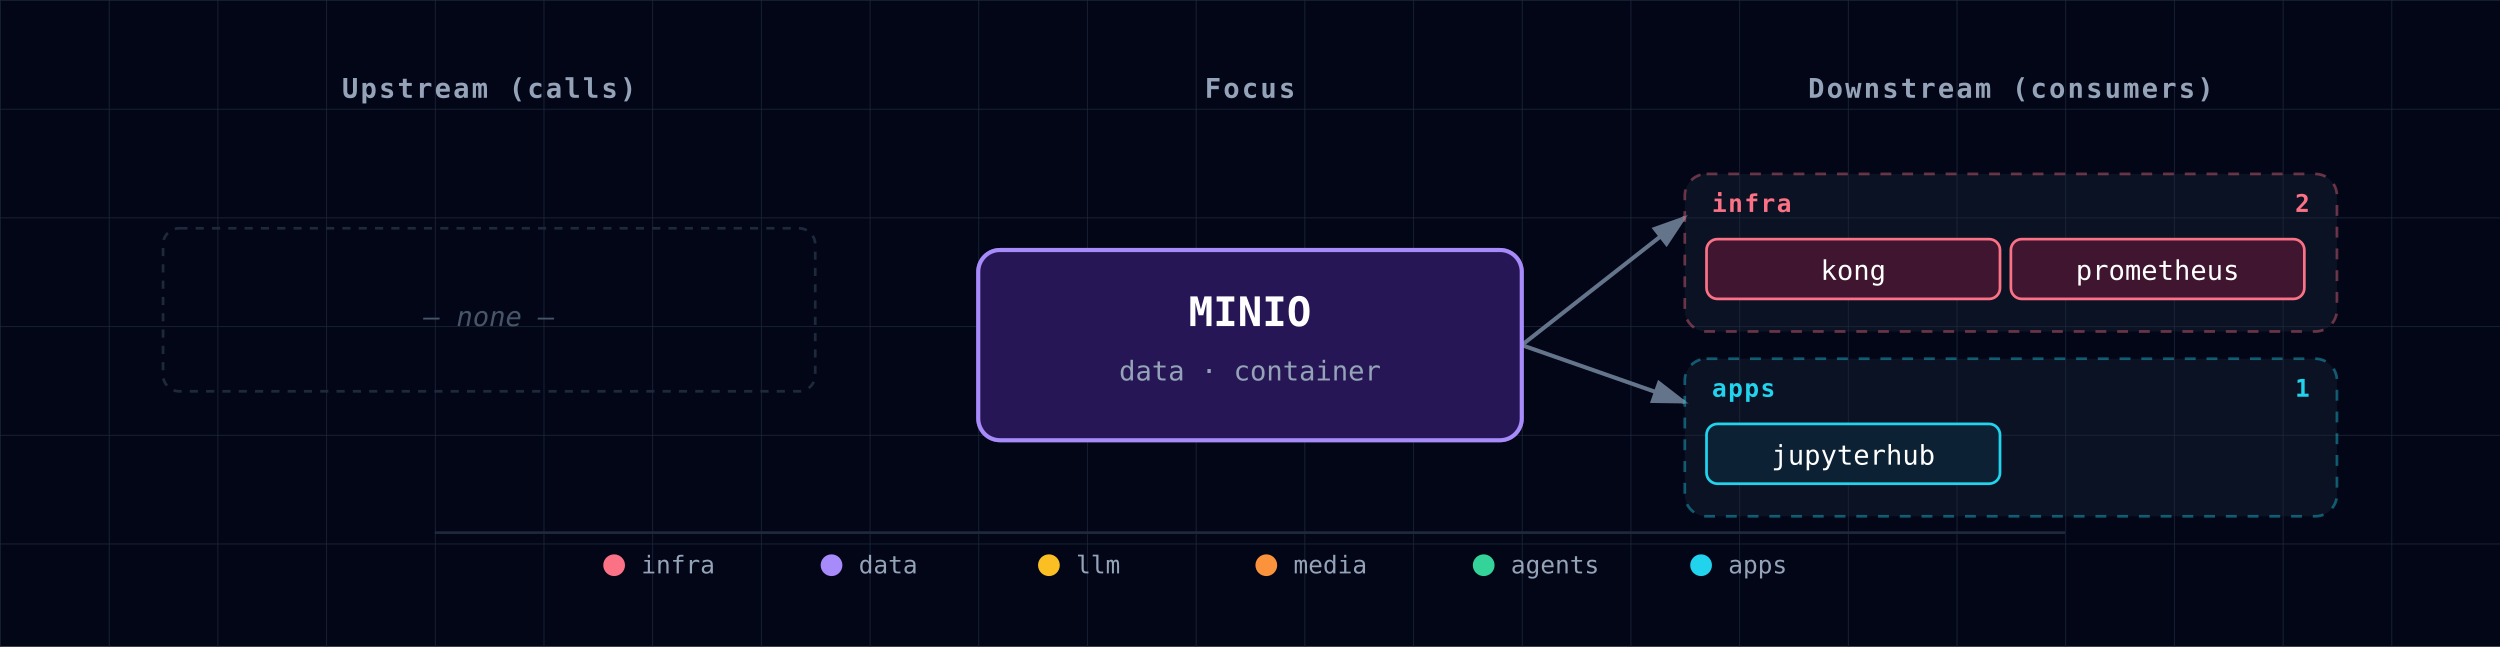
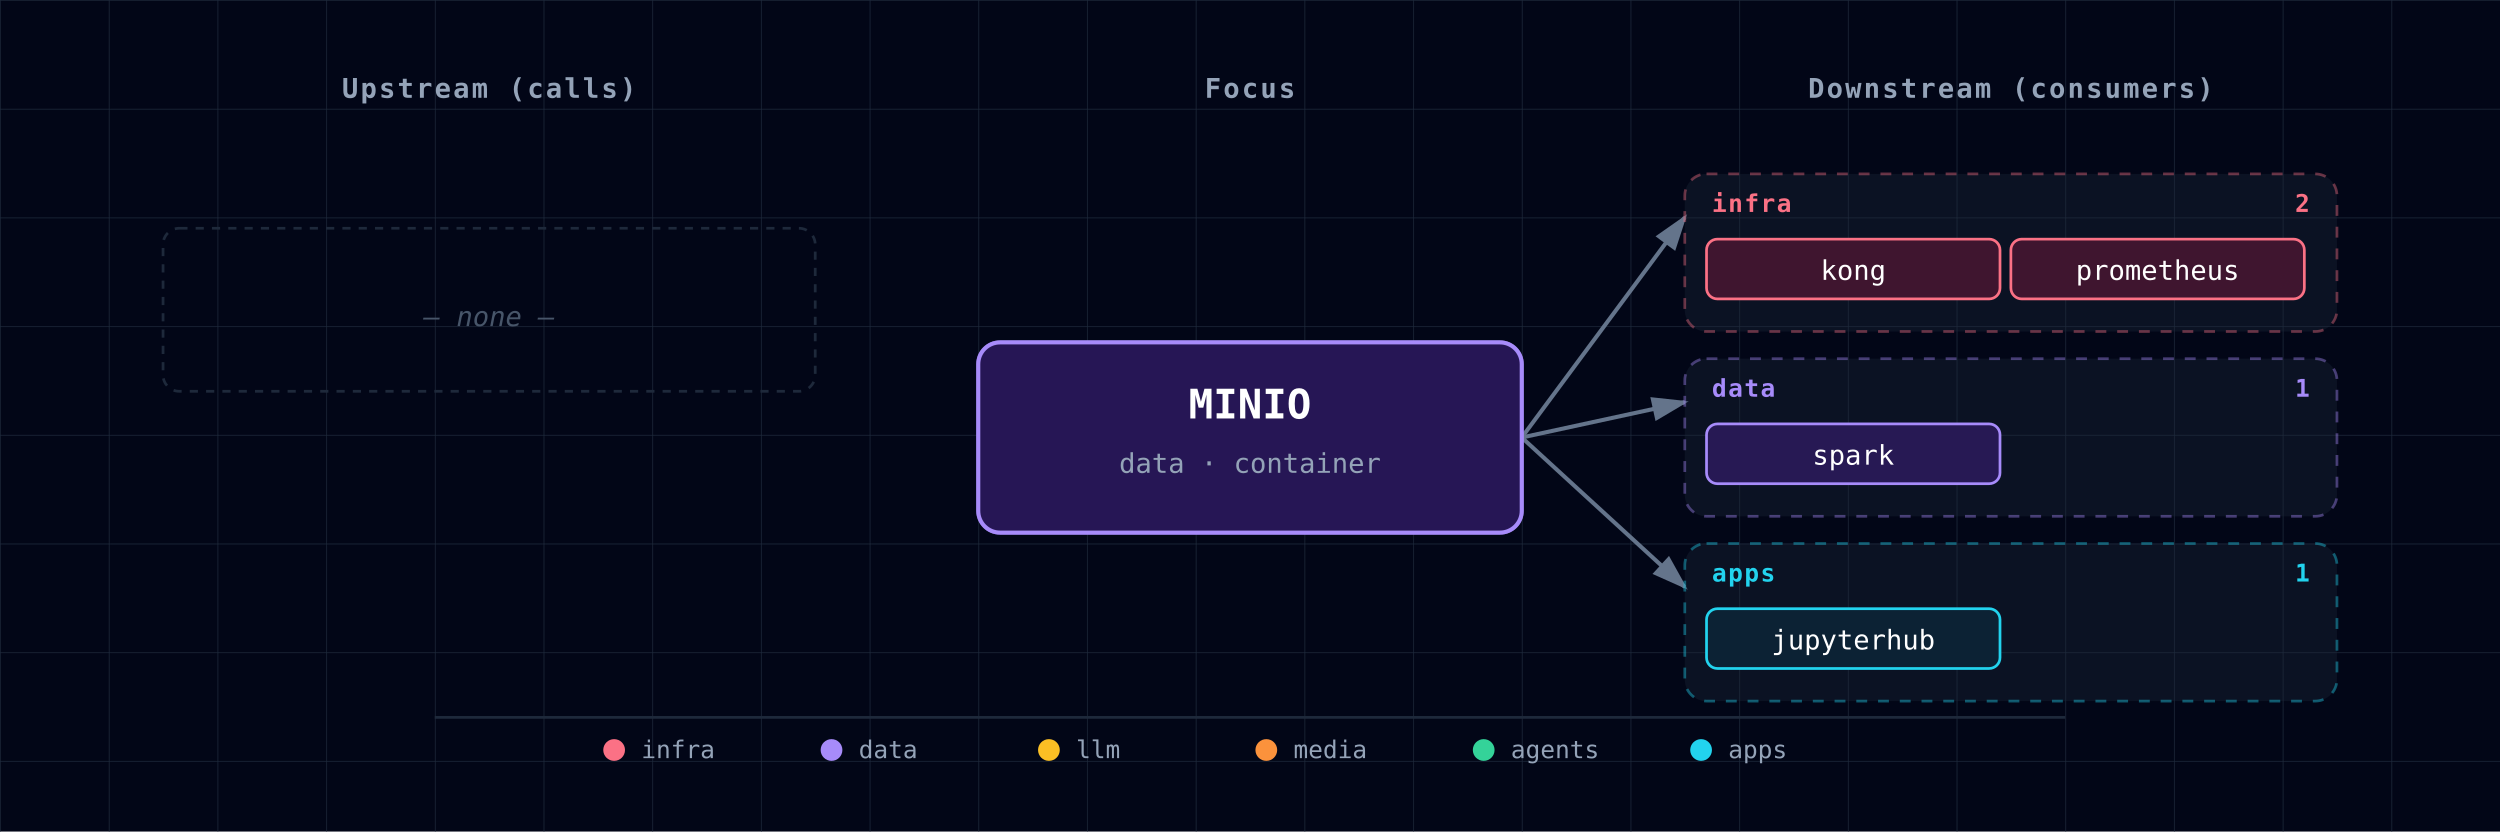
- <svg xmlns="http://www.w3.org/2000/svg" viewBox="0 0 920 238" font-family="'JetBrains Mono', 'Fira Code', Menlo, Consolas, monospace">
+ <svg xmlns="http://www.w3.org/2000/svg" viewBox="0 0 920 306" font-family="'JetBrains Mono', 'Fira Code', Menlo, Consolas, monospace">
  <defs>
    <pattern id="grid" width="40" height="40" patternUnits="userSpaceOnUse">
      <path d="M 40 0 L 0 0 0 40" fill="none" stroke="#1e293b" stroke-width="0.5" />
    </pattern>
    <marker id="arrowhead" markerWidth="9" markerHeight="6" refX="8" refY="3" orient="auto">
      <polygon points="0 0, 9 3, 0 6" fill="#64748b" />
    </marker>
    <filter id="focus-glow" x="-50%" y="-50%" width="200%" height="200%">
      <feGaussianBlur in="SourceAlpha" stdDeviation="6" />
      <feFlood flood-color="#a78bfa" flood-opacity="0.6" />
      <feComposite in2="SourceAlpha" operator="in" />
      <feMerge>
        <feMergeNode />
        <feMergeNode in="SourceGraphic" />
      </feMerge>
    </filter>
  </defs>
-   <rect width="920" height="238" fill="#020617" />
-   <rect width="920" height="238" fill="url(#grid)" />
+   <rect width="920" height="306" fill="#020617" />
+   <rect width="920" height="306" fill="url(#grid)" />
  <text x="180" y="36" fill="#94a3b8" font-size="10" font-weight="600" text-anchor="middle" letter-spacing="0.08em">Upstream (calls)</text>
  <text x="460" y="36" fill="#94a3b8" font-size="10" font-weight="600" text-anchor="middle" letter-spacing="0.08em">Focus</text>
  <text x="740" y="36" fill="#94a3b8" font-size="10" font-weight="600" text-anchor="middle" letter-spacing="0.08em">Downstream (consumers)</text>
-   <line x1="560" y1="127" x2="620" y2="80" stroke="#64748b" stroke-width="1.5" marker-end="url(#arrowhead)" />
-   <line x1="560" y1="127" x2="620" y2="148" stroke="#64748b" stroke-width="1.5" marker-end="url(#arrowhead)" />
+   <line x1="560" y1="161" x2="620" y2="80" stroke="#64748b" stroke-width="1.5" marker-end="url(#arrowhead)" />
+   <line x1="560" y1="161" x2="620" y2="148" stroke="#64748b" stroke-width="1.5" marker-end="url(#arrowhead)" />
+   <line x1="560" y1="161" x2="620" y2="216" stroke="#64748b" stroke-width="1.5" marker-end="url(#arrowhead)" />
  <g>
    <rect x="60" y="84" width="240" height="60" rx="6" fill="none" stroke="#1e293b" stroke-width="1" stroke-dasharray="3,3" />
    <text x="180" y="120" fill="#475569" font-size="10" font-style="italic" text-anchor="middle">— none —</text>
  </g>
  <g>
    <g class="cluster">
      <rect x="620" y="64" width="240" height="58" rx="8" fill="rgba(30,41,59,0.35)" stroke="#fb7185" stroke-width="1" stroke-dasharray="4,4" stroke-opacity="0.4" />
      <text x="630" y="78" fill="#fb7185" font-size="9" font-weight="700" text-anchor="start" style="letter-spacing:0.06em;text-transform:uppercase;">infra</text>
      <text x="850" y="78" fill="#fb7185" font-size="9" font-weight="600" text-anchor="end">2</text>
    </g>
    <g>
      <rect x="628" y="88" width="108" height="22" rx="4" fill="#0f172a" />
      <rect x="628" y="88" width="108" height="22" rx="4" fill="rgba(136, 19, 55, 0.4)" stroke="#fb7185" stroke-width="1" />
      <text x="682" y="103" fill="white" font-size="10" text-anchor="middle">kong</text>
    </g>
    <g>
      <rect x="740" y="88" width="108" height="22" rx="4" fill="#0f172a" />
      <rect x="740" y="88" width="108" height="22" rx="4" fill="rgba(136, 19, 55, 0.4)" stroke="#fb7185" stroke-width="1" />
      <text x="794" y="103" fill="white" font-size="10" text-anchor="middle">prometheus</text>
    </g>
    <g class="cluster">
-       <rect x="620" y="132" width="240" height="58" rx="8" fill="rgba(30,41,59,0.35)" stroke="#22d3ee" stroke-width="1" stroke-dasharray="4,4" stroke-opacity="0.4" />
-       <text x="630" y="146" fill="#22d3ee" font-size="9" font-weight="700" text-anchor="start" style="letter-spacing:0.06em;text-transform:uppercase;">apps</text>
-       <text x="850" y="146" fill="#22d3ee" font-size="9" font-weight="600" text-anchor="end">1</text>
+       <rect x="620" y="132" width="240" height="58" rx="8" fill="rgba(30,41,59,0.35)" stroke="#a78bfa" stroke-width="1" stroke-dasharray="4,4" stroke-opacity="0.4" />
+       <text x="630" y="146" fill="#a78bfa" font-size="9" font-weight="700" text-anchor="start" style="letter-spacing:0.06em;text-transform:uppercase;">data</text>
+       <text x="850" y="146" fill="#a78bfa" font-size="9" font-weight="600" text-anchor="end">1</text>
    </g>
    <g>
      <rect x="628" y="156" width="108" height="22" rx="4" fill="#0f172a" />
-       <rect x="628" y="156" width="108" height="22" rx="4" fill="rgba(8, 51, 68, 0.4)" stroke="#22d3ee" stroke-width="1" />
-       <text x="682" y="171" fill="white" font-size="10" text-anchor="middle">jupyterhub</text>
+       <rect x="628" y="156" width="108" height="22" rx="4" fill="rgba(76, 29, 149, 0.4)" stroke="#a78bfa" stroke-width="1" />
+       <text x="682" y="171" fill="white" font-size="10" text-anchor="middle">spark</text>
+     </g>
+     <g class="cluster">
+       <rect x="620" y="200" width="240" height="58" rx="8" fill="rgba(30,41,59,0.35)" stroke="#22d3ee" stroke-width="1" stroke-dasharray="4,4" stroke-opacity="0.4" />
+       <text x="630" y="214" fill="#22d3ee" font-size="9" font-weight="700" text-anchor="start" style="letter-spacing:0.06em;text-transform:uppercase;">apps</text>
+       <text x="850" y="214" fill="#22d3ee" font-size="9" font-weight="600" text-anchor="end">1</text>
+     </g>
+     <g>
+       <rect x="628" y="224" width="108" height="22" rx="4" fill="#0f172a" />
+       <rect x="628" y="224" width="108" height="22" rx="4" fill="rgba(8, 51, 68, 0.4)" stroke="#22d3ee" stroke-width="1" />
+       <text x="682" y="239" fill="white" font-size="10" text-anchor="middle">jupyterhub</text>
    </g>
  </g>
  <g class="focus" filter="url(#focus-glow)">
-     <rect x="360" y="92" width="200" height="70" rx="8" fill="#0f172a" />
-     <rect x="360" y="92" width="200" height="70" rx="8" fill="rgba(76, 29, 149, 0.4)" stroke="#a78bfa" stroke-width="1.5" />
-     <text x="460" y="120" fill="white" font-size="15" font-weight="700" text-anchor="middle">MINIO</text>
-     <text x="460" y="140" fill="#94a3b8" font-size="10" text-anchor="middle">data · container</text>
+     <rect x="360" y="126" width="200" height="70" rx="8" fill="#0f172a" />
+     <rect x="360" y="126" width="200" height="70" rx="8" fill="rgba(76, 29, 149, 0.4)" stroke="#a78bfa" stroke-width="1.5" />
+     <text x="460" y="154" fill="white" font-size="15" font-weight="700" text-anchor="middle">MINIO</text>
+     <text x="460" y="174" fill="#94a3b8" font-size="10" text-anchor="middle">data · container</text>
  </g>
  <g class="legend">
-     <line x1="160" y1="196" x2="760" y2="196" stroke="#1e293b" stroke-width="1" />
-     <circle cx="226" cy="208" r="4" fill="#fb7185" />
-     <text x="236" y="211" fill="#94a3b8" font-size="9" font-weight="400" text-anchor="start">infra</text>
-     <circle cx="306" cy="208" r="4" fill="#a78bfa" />
-     <text x="316" y="211" fill="#94a3b8" font-size="9" font-weight="400" text-anchor="start">data</text>
-     <circle cx="386" cy="208" r="4" fill="#fbbf24" />
-     <text x="396" y="211" fill="#94a3b8" font-size="9" font-weight="400" text-anchor="start">llm</text>
-     <circle cx="466" cy="208" r="4" fill="#fb923c" />
-     <text x="476" y="211" fill="#94a3b8" font-size="9" font-weight="400" text-anchor="start">media</text>
-     <circle cx="546" cy="208" r="4" fill="#34d399" />
-     <text x="556" y="211" fill="#94a3b8" font-size="9" font-weight="400" text-anchor="start">agents</text>
-     <circle cx="626" cy="208" r="4" fill="#22d3ee" />
-     <text x="636" y="211" fill="#94a3b8" font-size="9" font-weight="400" text-anchor="start">apps</text>
+     <line x1="160" y1="264" x2="760" y2="264" stroke="#1e293b" stroke-width="1" />
+     <circle cx="226" cy="276" r="4" fill="#fb7185" />
+     <text x="236" y="279" fill="#94a3b8" font-size="9" font-weight="400" text-anchor="start">infra</text>
+     <circle cx="306" cy="276" r="4" fill="#a78bfa" />
+     <text x="316" y="279" fill="#94a3b8" font-size="9" font-weight="400" text-anchor="start">data</text>
+     <circle cx="386" cy="276" r="4" fill="#fbbf24" />
+     <text x="396" y="279" fill="#94a3b8" font-size="9" font-weight="400" text-anchor="start">llm</text>
+     <circle cx="466" cy="276" r="4" fill="#fb923c" />
+     <text x="476" y="279" fill="#94a3b8" font-size="9" font-weight="400" text-anchor="start">media</text>
+     <circle cx="546" cy="276" r="4" fill="#34d399" />
+     <text x="556" y="279" fill="#94a3b8" font-size="9" font-weight="400" text-anchor="start">agents</text>
+     <circle cx="626" cy="276" r="4" fill="#22d3ee" />
+     <text x="636" y="279" fill="#94a3b8" font-size="9" font-weight="400" text-anchor="start">apps</text>
  </g>
</svg>
